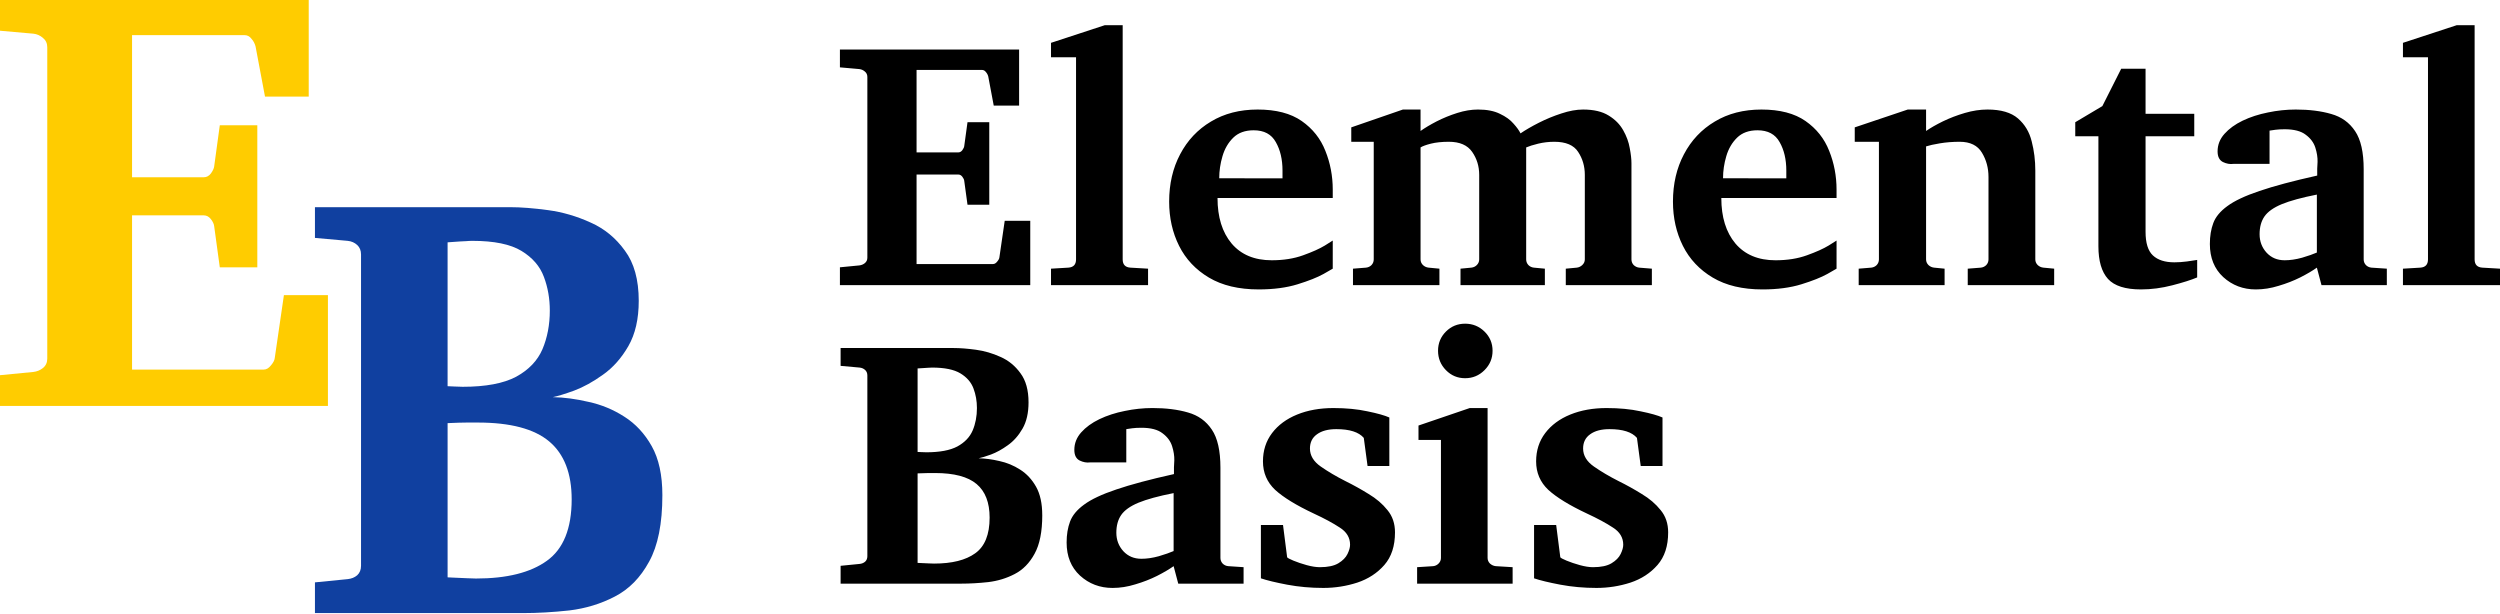
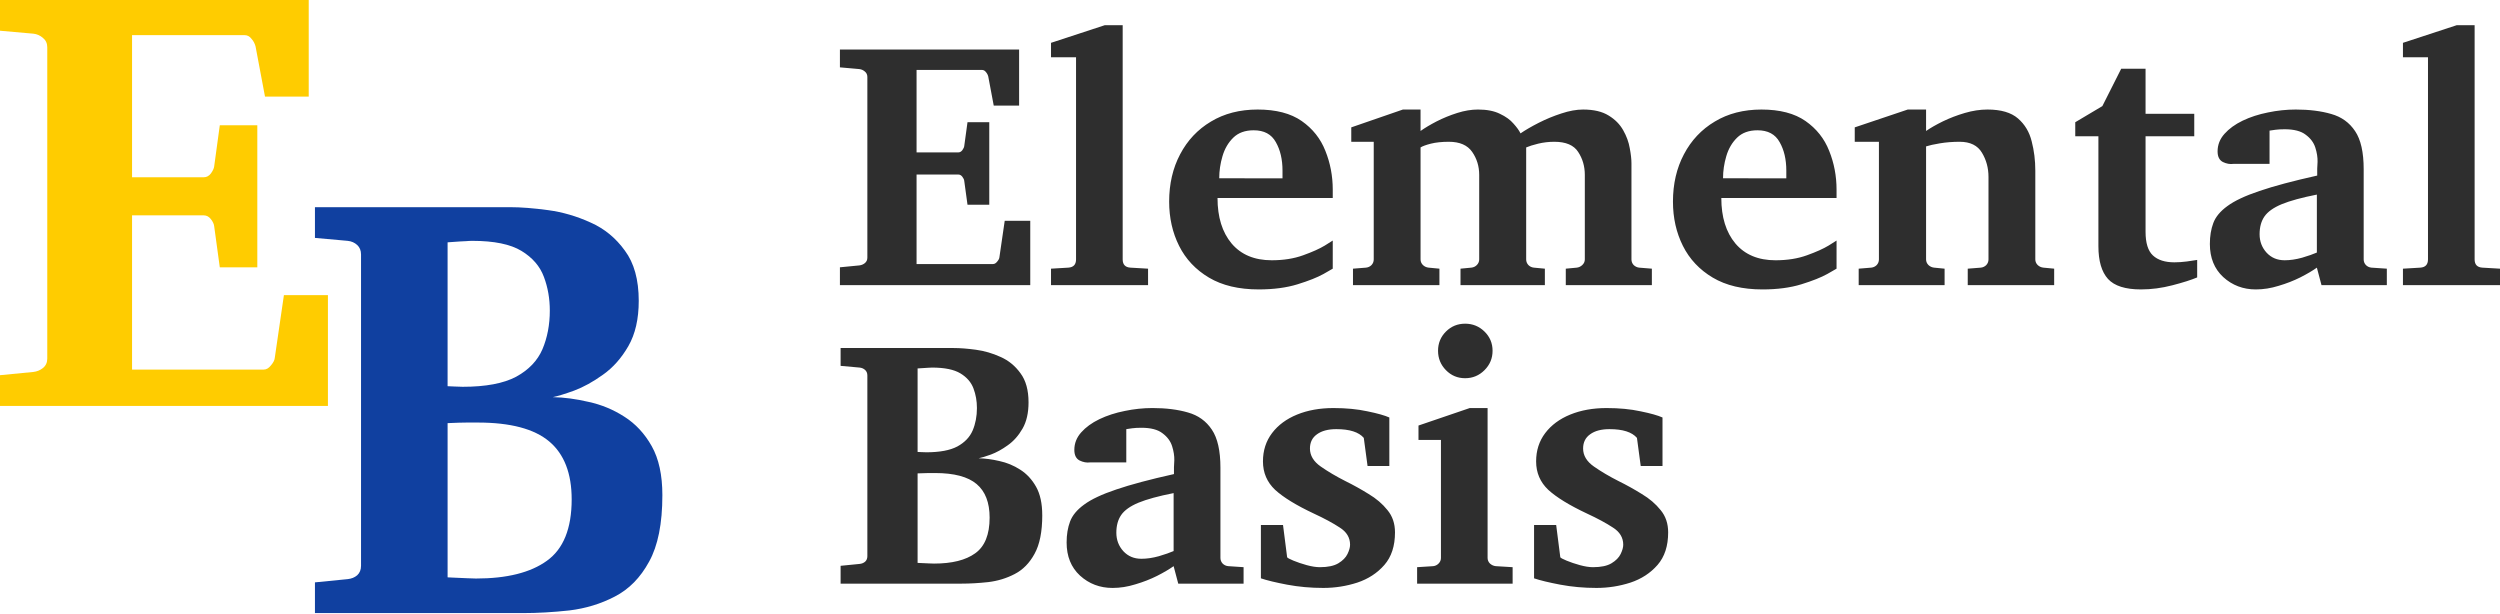
<svg xmlns="http://www.w3.org/2000/svg" width="466.453mm" height="114.393mm" viewBox="0 0 466.453 114.393" version="1.1" id="svg1">
  <defs id="defs1" />
  <g id="g2">
    <path d="M 61.185,75.737 H -9.3132257e-8 V 70.004 L 6.229,69.398 Q 7.221,69.288 7.993,68.681 8.819,68.02 8.819,66.918 V 8.819 q 0,-1.102 -0.827,-1.764 Q 7.221,6.394 6.229,6.284 L -9.3132257e-8,5.733 V -7.5250864e-7 H 57.602 V 18.025 H 49.444 L 47.68,8.654 Q 47.46,7.827 46.908,7.221 46.412,6.559 45.641,6.559 H 24.639 V 33.073 h 13.395 q 0.772,0 1.323,-0.717 0.551,-0.772 0.606,-1.323 l 1.047,-7.662 h 7 v 26.513 h -7 l -1.047,-7.662 q -0.055,-0.606 -0.606,-1.323 -0.551,-0.717 -1.323,-0.717 H 24.639 v 28.773 h 24.584 q 0.717,0 1.323,-0.772 0.661,-0.772 0.717,-1.378 L 52.972,55.066 h 8.213 z" id="text1" style="font-weight:bold;font-size:112.889px;line-height:1.25;font-family:'Charis SIL';-inkscape-font-specification:'Charis SIL, Bold';fill:#ffcc00;stroke-width:0.265" aria-label="E" />
    <path d="m 123.586,92.399 q 0,7.938 -2.48,12.402 -2.425,4.465 -6.394,6.504 -3.914,2.039 -8.489,2.591 -4.52,0.496 -8.709,0.496 H 58.763 v -5.733 l 6.118,-0.606 q 1.047,-0.11 1.764,-0.717 0.717,-0.661 0.717,-1.764 V 47.475 q 0,-1.102 -0.717,-1.764 -0.717,-0.661 -1.764,-0.772 l -6.118,-0.551 v -5.733 h 36.38 q 3.032,0 7.111,0.551 4.079,0.551 7.938,2.315 3.859,1.709 6.394,5.237 2.591,3.473 2.591,9.371 0,5.071 -1.929,8.434 -1.929,3.362 -4.74,5.347 -2.756,1.984 -5.402,2.977 -2.591,0.937 -3.969,1.213 3.142,0.055 6.67,0.882 3.583,0.772 6.67,2.756 3.142,1.984 5.126,5.512 1.984,3.528 1.984,9.15 z M 102.584,57.948 q 0,-3.362 -1.102,-6.284 -1.102,-2.977 -4.189,-4.851 -3.087,-1.874 -9.15,-1.874 -0.606,0 -1.158,0.055 -0.496,0 -3.473,0.22 v 26.844 q 0,0 1.213,0.055 1.268,0.055 1.599,0.055 6.449,0 9.977,-1.874 3.528,-1.929 4.906,-5.126 1.378,-3.252 1.378,-7.221 z m 4.079,35.223 q 0,-7.276 -4.189,-10.804 -4.189,-3.528 -13.339,-3.528 -0.827,0 -2.039,0 -1.213,0 -3.583,0.11 v 28.773 q 0,0 1.158,0.055 1.213,0.055 2.48,0.11 1.323,0.055 1.654,0.055 8.654,0 13.229,-3.307 4.63,-3.307 4.63,-11.465 z" id="text2" style="font-weight:bold;font-size:112.889px;line-height:1.25;font-family:'Charis SIL';-inkscape-font-specification:'Charis SIL, Bold';fill:#1040a0;stroke-width:0.265" aria-label="B" />
  </g>
-   <g id="text4" style="font-weight:bold;font-size:65.525px;line-height:0.85;font-family:'Charis SIL';-inkscape-font-specification:'Charis SIL, Bold';stroke-width:0.154" aria-label="Elemental&#10;Basis">
-     <path d="m 192.227,53.2 h -35.514 v -3.327 l 3.615,-0.352 q 0.576,-0.064 1.024,-0.416 0.48,-0.384 0.48,-1.024 v -33.722 q 0,-0.64 -0.48,-1.024 -0.448,-0.384 -1.024,-0.448 l -3.615,-0.32 V 9.24 h 33.434 V 19.702 h -4.735 l -1.024,-5.439 q -0.128,-0.48 -0.448,-0.832 -0.288,-0.384 -0.736,-0.384 h -12.19 v 15.389 h 7.775 q 0.448,0 0.768,-0.416 0.32,-0.448 0.352,-0.768 l 0.608,-4.447 h 4.063 v 15.389 h -4.063 l -0.608,-4.447 q -0.032,-0.352 -0.352,-0.768 -0.32,-0.416 -0.768,-0.416 h -7.775 v 16.701 h 14.27 q 0.416,0 0.768,-0.448 0.384,-0.448 0.416,-0.8 l 0.992,-6.815 h 4.767 z m 21.98,0 h -18.109 v -3.071 l 3.231,-0.192 q 1.44,-0.096 1.44,-1.536 V 10.679 h -4.671 V 7.992 l 10.046,-3.295 h 3.327 V 48.401 q 0,1.44 1.44,1.536 l 3.295,0.192 z m 34.458,-3.071 q 0,0 -1.728,0.992 -1.728,0.96 -4.831,1.92 -3.103,0.96 -7.263,0.96 -5.567,0 -9.278,-2.208 -3.711,-2.208 -5.567,-5.919 -1.856,-3.711 -1.856,-8.255 0,-4.959 2.048,-8.831 2.048,-3.903 5.759,-6.111 3.711,-2.24 8.703,-2.24 5.151,0 8.223,2.144 3.071,2.144 4.415,5.567 1.376,3.423 1.376,7.231 v 1.568 h -21.5 q 0,5.343 2.624,8.479 2.656,3.135 7.487,3.135 3.295,0 5.855,-0.928 2.592,-0.928 4.063,-1.824 1.472,-0.928 1.472,-0.928 z M 239.291,33.268 v -1.44 q 0,-3.135 -1.248,-5.311 -1.216,-2.208 -4.127,-2.208 -2.4,0 -3.807,1.376 -1.408,1.376 -2.016,3.455 -0.608,2.048 -0.608,4.127 z m 68.916,19.933 h -16.061 v -3.071 l 2.048,-0.192 q 0.576,-0.064 1.024,-0.48 0.48,-0.448 0.48,-1.056 V 32.628 q 0,-2.4 -1.248,-4.287 -1.216,-1.888 -4.447,-1.888 -1.536,0 -3.007,0.352 -1.44,0.352 -2.24,0.704 v 20.892 q 0,0.608 0.416,1.056 0.416,0.416 1.024,0.48 l 2.048,0.192 v 3.071 h -15.741 v -3.071 l 2.016,-0.192 q 0.608,-0.064 1.024,-0.48 0.448,-0.448 0.448,-1.056 V 32.628 q 0,-2.4 -1.312,-4.287 -1.312,-1.888 -4.351,-1.888 -1.952,0 -3.359,0.352 -1.376,0.352 -1.92,0.704 v 20.892 q 0,0.608 0.448,1.056 0.448,0.416 1.056,0.48 l 2.016,0.192 v 3.071 H 252.441 v -3.071 l 2.432,-0.192 q 0.608,-0.064 1.024,-0.48 0.416,-0.448 0.416,-1.056 V 26.453 h -4.191 v -2.688 l 9.63,-3.327 h 3.295 v 3.999 q 1.216,-0.864 3.007,-1.792 1.824,-0.928 3.839,-1.568 2.016,-0.64 3.871,-0.64 2.496,0 4.095,0.8 1.632,0.768 2.528,1.824 0.928,1.024 1.312,1.824 1.408,-0.96 3.423,-1.984 2.016,-1.024 4.191,-1.728 2.208,-0.736 4.063,-0.736 2.975,0 4.767,1.12 1.792,1.088 2.72,2.752 0.928,1.632 1.216,3.327 0.32,1.664 0.32,2.816 v 17.949 q 0,0.608 0.416,1.056 0.448,0.416 1.024,0.48 l 2.368,0.192 z m 34.458,-3.071 q 0,0 -1.728,0.992 -1.728,0.96 -4.831,1.92 -3.103,0.96 -7.263,0.96 -5.567,0 -9.278,-2.208 -3.711,-2.208 -5.567,-5.919 -1.856,-3.711 -1.856,-8.255 0,-4.959 2.048,-8.831 2.048,-3.903 5.759,-6.111 3.711,-2.24 8.703,-2.24 5.151,0 8.223,2.144 3.071,2.144 4.415,5.567 1.376,3.423 1.376,7.231 v 1.568 h -21.5 q 0,5.343 2.624,8.479 2.656,3.135 7.487,3.135 3.295,0 5.855,-0.928 2.592,-0.928 4.063,-1.824 1.472,-0.928 1.472,-0.928 z M 333.292,33.268 v -1.44 q 0,-3.135 -1.248,-5.311 -1.216,-2.208 -4.127,-2.208 -2.4,0 -3.807,1.376 -1.408,1.376 -2.016,3.455 -0.608,2.048 -0.608,4.127 z m 49.976,19.933 h -16.125 v -3.071 l 2.432,-0.192 q 0.608,-0.064 1.024,-0.48 0.416,-0.448 0.416,-1.056 V 33.012 q 0,-2.496 -1.216,-4.511 -1.216,-2.048 -4.159,-2.048 -1.952,0 -3.679,0.288 -1.728,0.288 -2.592,0.576 v 21.084 q 0,0.608 0.448,1.056 0.448,0.416 1.056,0.48 l 1.952,0.192 v 3.071 h -16.029 v -3.071 l 2.336,-0.192 q 0.608,-0.064 1.024,-0.48 0.416,-0.448 0.416,-1.056 V 26.453 h -4.511 v -2.688 l 9.886,-3.327 h 3.423 v 3.999 q 1.248,-0.864 3.135,-1.792 1.92,-0.928 4.095,-1.568 2.176,-0.64 4.223,-0.64 3.775,0 5.695,1.664 1.92,1.664 2.56,4.287 0.672,2.592 0.672,5.439 v 16.573 q 0,0.608 0.448,1.056 0.448,0.416 1.056,0.48 l 2.016,0.192 z m 26.684,-1.44 q -1.664,0.704 -4.639,1.472 -2.944,0.768 -5.855,0.768 -4.351,0 -6.143,-1.952 -1.792,-1.984 -1.792,-6.111 V 25.429 h -4.319 v -2.624 l 5.055,-3.007 3.519,-6.975 h 4.543 v 8.415 h 9.086 v 4.191 h -9.086 v 17.821 q 0,3.135 1.376,4.415 1.376,1.28 3.999,1.28 1.12,0 2.336,-0.16 1.216,-0.16 1.92,-0.288 z m 35.386,1.44 h -12.19 l -0.864,-3.263 q -1.216,0.864 -3.103,1.824 -1.856,0.928 -4.031,1.568 -2.144,0.672 -4.255,0.672 -3.551,0 -6.079,-2.304 -2.496,-2.304 -2.496,-6.175 0,-2.208 0.64,-3.903 0.64,-1.728 2.624,-3.167 1.984,-1.472 5.983,-2.816 4.031,-1.376 10.782,-2.88 0,-0.544 0,-1.28 0.032,-0.768 0.064,-1.28 0.032,-1.248 -0.416,-2.656 -0.448,-1.408 -1.792,-2.4 -1.312,-1.024 -3.935,-1.024 -0.992,0 -1.728,0.096 -0.736,0.096 -1.088,0.16 v 6.207 h -6.751 q -0.96,0.128 -1.952,-0.352 -0.992,-0.512 -0.992,-1.984 0,-1.824 1.28,-3.263 1.28,-1.44 3.391,-2.464 2.144,-1.024 4.735,-1.536 2.592,-0.544 5.183,-0.544 3.775,0 6.623,0.832 2.848,0.8 4.447,3.199 1.6,2.368 1.6,7.103 v 16.829 q 0,0.608 0.416,1.056 0.416,0.416 1.024,0.48 l 2.88,0.192 z m -13.054,-6.079 V 36.307 q -4.223,0.832 -6.559,1.792 -2.304,0.96 -3.231,2.304 -0.896,1.312 -0.896,3.295 0,2.016 1.312,3.455 1.312,1.408 3.359,1.408 1.536,0 3.263,-0.48 1.728,-0.512 2.752,-0.96 z m 34.17,6.079 h -18.109 v -3.071 l 3.231,-0.192 q 1.44,-0.096 1.44,-1.536 V 10.679 h -4.671 V 7.992 l 10.046,-3.295 h 3.327 V 48.401 q 0,1.44 1.44,1.536 l 3.295,0.192 z" id="path4" />
-     <path d="m 194.467,96.131 q 0,4.607 -1.44,7.199 -1.408,2.592 -3.711,3.775 -2.272,1.184 -4.927,1.504 -2.624,0.288 -5.055,0.288 H 156.841 V 105.569 l 3.551,-0.352 q 0.608,-0.064 1.024,-0.416 0.416,-0.384 0.416,-1.024 V 70.055 q 0,-0.64 -0.416,-1.024 -0.416,-0.384 -1.024,-0.448 l -3.551,-0.32 v -3.327 h 21.116 q 1.76,0 4.127,0.32 2.368,0.32 4.607,1.344 2.24,0.992 3.711,3.039 1.504,2.016 1.504,5.439 0,2.944 -1.12,4.895 -1.12,1.952 -2.752,3.103 -1.6,1.152 -3.135,1.728 -1.504,0.544 -2.304,0.704 1.824,0.032 3.871,0.512 2.08,0.448 3.871,1.6 1.824,1.152 2.975,3.199 1.152,2.048 1.152,5.311 z M 182.277,76.134 q 0,-1.952 -0.64,-3.647 -0.64,-1.728 -2.432,-2.816 -1.792,-1.088 -5.311,-1.088 -0.352,0 -0.672,0.032 -0.288,0 -2.016,0.128 v 15.581 q 0,0 0.704,0.032 0.736,0.032 0.928,0.032 3.743,0 5.791,-1.088 2.048,-1.12 2.848,-2.976 0.8,-1.888 0.8,-4.191 z m 2.368,20.445 q 0,-4.223 -2.432,-6.271 -2.432,-2.048 -7.743,-2.048 -0.48,0 -1.184,0 -0.704,0 -2.08,0.064 v 16.701 q 0,0 0.672,0.032 0.704,0.032 1.44,0.064 0.768,0.032 0.96,0.032 5.023,0 7.679,-1.92 2.688,-1.92 2.688,-6.655 z m 47.384,12.318 h -12.19 l -0.864,-3.263 q -1.216,0.864 -3.103,1.824 -1.856,0.928 -4.031,1.568 -2.144,0.672 -4.255,0.672 -3.551,0 -6.079,-2.304 -2.496,-2.304 -2.496,-6.175 0,-2.208 0.64,-3.903 0.64,-1.728 2.624,-3.167 1.984,-1.472 5.983,-2.816 4.031,-1.376 10.782,-2.88 0,-0.544 0,-1.28 0.032,-0.768 0.064,-1.28 0.032,-1.248 -0.416,-2.656 -0.448,-1.408 -1.792,-2.4 -1.312,-1.024 -3.935,-1.024 -0.992,0 -1.728,0.096 -0.736,0.096 -1.088,0.16 v 6.207 h -6.751 q -0.96,0.128 -1.952,-0.352 -0.992,-0.512 -0.992,-1.984 0,-1.824 1.28,-3.263 1.28,-1.44 3.391,-2.464 2.144,-1.024 4.735,-1.536 2.592,-0.544 5.183,-0.544 3.775,0 6.623,0.832 2.848,0.8 4.447,3.199 1.6,2.368 1.6,7.103 v 16.829 q 0,0.608 0.416,1.056 0.416,0.416 1.024,0.48 l 2.88,0.192 z m -13.054,-6.079 V 92.003 q -4.223,0.832 -6.559,1.792 -2.304,0.96 -3.231,2.304 -0.896,1.312 -0.896,3.295 0,2.016 1.312,3.455 1.312,1.408 3.359,1.408 1.536,0 3.263,-0.48 1.728,-0.512 2.752,-0.96 z m 40.249,-15.869 h -4.063 l -0.704,-5.247 q -1.408,-1.632 -5.119,-1.632 -2.304,0 -3.615,0.96 -1.312,0.928 -1.312,2.656 0,1.952 2.016,3.359 2.016,1.408 4.607,2.72 2.208,1.088 4.319,2.4 2.144,1.28 3.519,3.007 1.408,1.696 1.408,4.159 0,3.807 -1.984,6.079 -1.984,2.272 -5.055,3.295 -3.071,0.992 -6.335,0.992 -3.519,0 -6.751,-0.608 -3.199,-0.608 -4.895,-1.184 v -9.95 h 4.127 l 0.768,6.015 q 0.096,0.192 1.184,0.64 1.088,0.448 2.464,0.832 1.408,0.384 2.464,0.384 2.24,0 3.455,-0.736 1.216,-0.736 1.696,-1.728 0.48,-0.992 0.48,-1.728 0,-1.984 -1.92,-3.199 -1.888,-1.248 -4.863,-2.624 -4.895,-2.304 -7.199,-4.415 -2.272,-2.144 -2.272,-5.311 0,-3.039 1.696,-5.279 1.696,-2.24 4.671,-3.455 2.975,-1.216 6.783,-1.216 3.551,0 6.335,0.608 2.816,0.576 4.095,1.152 z M 278.485,65.448 q 0,2.112 -1.504,3.615 -1.504,1.504 -3.615,1.504 -2.112,0 -3.583,-1.504 -1.472,-1.504 -1.472,-3.615 0,-2.112 1.472,-3.583 1.472,-1.472 3.583,-1.472 2.112,0 3.615,1.472 1.504,1.472 1.504,3.583 z m 3.743,43.449 h -17.821 v -3.071 l 3.007,-0.192 q 0.576,-0.064 0.992,-0.48 0.448,-0.448 0.448,-1.056 V 82.085 h -4.191 v -2.688 l 9.566,-3.263 h 3.327 v 27.963 q 0,0.608 0.448,1.056 0.48,0.416 1.056,0.48 l 3.167,0.192 z m 27.963,-21.948 h -4.063 l -0.704,-5.247 q -1.408,-1.632 -5.119,-1.632 -2.304,0 -3.615,0.96 -1.312,0.928 -1.312,2.656 0,1.952 2.016,3.359 2.016,1.408 4.607,2.72 2.208,1.088 4.319,2.4 2.144,1.28 3.519,3.007 1.408,1.696 1.408,4.159 0,3.807 -1.984,6.079 -1.984,2.272 -5.055,3.295 -3.071,0.992 -6.335,0.992 -3.519,0 -6.751,-0.608 -3.199,-0.608 -4.895,-1.184 v -9.95 h 4.127 l 0.768,6.015 q 0.096,0.192 1.184,0.64 1.088,0.448 2.464,0.832 1.408,0.384 2.464,0.384 2.24,0 3.455,-0.736 1.216,-0.736 1.696,-1.728 0.48,-0.992 0.48,-1.728 0,-1.984 -1.92,-3.199 -1.888,-1.248 -4.863,-2.624 -4.895,-2.304 -7.199,-4.415 -2.272,-2.144 -2.272,-5.311 0,-3.039 1.696,-5.279 1.696,-2.24 4.671,-3.455 2.975,-1.216 6.783,-1.216 3.551,0 6.335,0.608 2.816,0.576 4.095,1.152 z" id="path5" />
+   <g id="text4" style="font-weight:bold;font-size:65.525px;line-height:0.85;font-family:'Charis SIL';-inkscape-font-specification:'Charis SIL, Bold';stroke-width:0.154;fill:#2e2e2e;fill-opacity:1" aria-label="Elemental&#10;Basis">
+     <path d="m 192.227,53.2 h -35.514 v -3.327 l 3.615,-0.352 q 0.576,-0.064 1.024,-0.416 0.48,-0.384 0.48,-1.024 v -33.722 q 0,-0.64 -0.48,-1.024 -0.448,-0.384 -1.024,-0.448 l -3.615,-0.32 V 9.24 h 33.434 V 19.702 h -4.735 l -1.024,-5.439 q -0.128,-0.48 -0.448,-0.832 -0.288,-0.384 -0.736,-0.384 h -12.19 v 15.389 h 7.775 q 0.448,0 0.768,-0.416 0.32,-0.448 0.352,-0.768 l 0.608,-4.447 h 4.063 v 15.389 h -4.063 l -0.608,-4.447 q -0.032,-0.352 -0.352,-0.768 -0.32,-0.416 -0.768,-0.416 h -7.775 v 16.701 h 14.27 q 0.416,0 0.768,-0.448 0.384,-0.448 0.416,-0.8 l 0.992,-6.815 h 4.767 z m 21.98,0 h -18.109 v -3.071 l 3.231,-0.192 q 1.44,-0.096 1.44,-1.536 V 10.679 h -4.671 V 7.992 l 10.046,-3.295 h 3.327 V 48.401 q 0,1.44 1.44,1.536 l 3.295,0.192 z m 34.458,-3.071 q 0,0 -1.728,0.992 -1.728,0.96 -4.831,1.92 -3.103,0.96 -7.263,0.96 -5.567,0 -9.278,-2.208 -3.711,-2.208 -5.567,-5.919 -1.856,-3.711 -1.856,-8.255 0,-4.959 2.048,-8.831 2.048,-3.903 5.759,-6.111 3.711,-2.24 8.703,-2.24 5.151,0 8.223,2.144 3.071,2.144 4.415,5.567 1.376,3.423 1.376,7.231 v 1.568 h -21.5 q 0,5.343 2.624,8.479 2.656,3.135 7.487,3.135 3.295,0 5.855,-0.928 2.592,-0.928 4.063,-1.824 1.472,-0.928 1.472,-0.928 z M 239.291,33.268 v -1.44 q 0,-3.135 -1.248,-5.311 -1.216,-2.208 -4.127,-2.208 -2.4,0 -3.807,1.376 -1.408,1.376 -2.016,3.455 -0.608,2.048 -0.608,4.127 z m 68.916,19.933 h -16.061 v -3.071 l 2.048,-0.192 q 0.576,-0.064 1.024,-0.48 0.48,-0.448 0.48,-1.056 V 32.628 q 0,-2.4 -1.248,-4.287 -1.216,-1.888 -4.447,-1.888 -1.536,0 -3.007,0.352 -1.44,0.352 -2.24,0.704 v 20.892 q 0,0.608 0.416,1.056 0.416,0.416 1.024,0.48 l 2.048,0.192 v 3.071 h -15.741 v -3.071 l 2.016,-0.192 q 0.608,-0.064 1.024,-0.48 0.448,-0.448 0.448,-1.056 V 32.628 q 0,-2.4 -1.312,-4.287 -1.312,-1.888 -4.351,-1.888 -1.952,0 -3.359,0.352 -1.376,0.352 -1.92,0.704 v 20.892 q 0,0.608 0.448,1.056 0.448,0.416 1.056,0.48 l 2.016,0.192 v 3.071 H 252.441 v -3.071 l 2.432,-0.192 q 0.608,-0.064 1.024,-0.48 0.416,-0.448 0.416,-1.056 V 26.453 h -4.191 v -2.688 l 9.63,-3.327 h 3.295 v 3.999 q 1.216,-0.864 3.007,-1.792 1.824,-0.928 3.839,-1.568 2.016,-0.64 3.871,-0.64 2.496,0 4.095,0.8 1.632,0.768 2.528,1.824 0.928,1.024 1.312,1.824 1.408,-0.96 3.423,-1.984 2.016,-1.024 4.191,-1.728 2.208,-0.736 4.063,-0.736 2.975,0 4.767,1.12 1.792,1.088 2.72,2.752 0.928,1.632 1.216,3.327 0.32,1.664 0.32,2.816 v 17.949 q 0,0.608 0.416,1.056 0.448,0.416 1.024,0.48 l 2.368,0.192 z m 34.458,-3.071 q 0,0 -1.728,0.992 -1.728,0.96 -4.831,1.92 -3.103,0.96 -7.263,0.96 -5.567,0 -9.278,-2.208 -3.711,-2.208 -5.567,-5.919 -1.856,-3.711 -1.856,-8.255 0,-4.959 2.048,-8.831 2.048,-3.903 5.759,-6.111 3.711,-2.24 8.703,-2.24 5.151,0 8.223,2.144 3.071,2.144 4.415,5.567 1.376,3.423 1.376,7.231 v 1.568 h -21.5 q 0,5.343 2.624,8.479 2.656,3.135 7.487,3.135 3.295,0 5.855,-0.928 2.592,-0.928 4.063,-1.824 1.472,-0.928 1.472,-0.928 z M 333.292,33.268 v -1.44 q 0,-3.135 -1.248,-5.311 -1.216,-2.208 -4.127,-2.208 -2.4,0 -3.807,1.376 -1.408,1.376 -2.016,3.455 -0.608,2.048 -0.608,4.127 z m 49.976,19.933 h -16.125 v -3.071 l 2.432,-0.192 q 0.608,-0.064 1.024,-0.48 0.416,-0.448 0.416,-1.056 V 33.012 q 0,-2.496 -1.216,-4.511 -1.216,-2.048 -4.159,-2.048 -1.952,0 -3.679,0.288 -1.728,0.288 -2.592,0.576 v 21.084 q 0,0.608 0.448,1.056 0.448,0.416 1.056,0.48 l 1.952,0.192 v 3.071 h -16.029 v -3.071 l 2.336,-0.192 q 0.608,-0.064 1.024,-0.48 0.416,-0.448 0.416,-1.056 V 26.453 h -4.511 v -2.688 l 9.886,-3.327 h 3.423 v 3.999 q 1.248,-0.864 3.135,-1.792 1.92,-0.928 4.095,-1.568 2.176,-0.64 4.223,-0.64 3.775,0 5.695,1.664 1.92,1.664 2.56,4.287 0.672,2.592 0.672,5.439 v 16.573 q 0,0.608 0.448,1.056 0.448,0.416 1.056,0.48 l 2.016,0.192 z m 26.684,-1.44 q -1.664,0.704 -4.639,1.472 -2.944,0.768 -5.855,0.768 -4.351,0 -6.143,-1.952 -1.792,-1.984 -1.792,-6.111 V 25.429 h -4.319 v -2.624 l 5.055,-3.007 3.519,-6.975 h 4.543 v 8.415 h 9.086 v 4.191 h -9.086 v 17.821 q 0,3.135 1.376,4.415 1.376,1.28 3.999,1.28 1.12,0 2.336,-0.16 1.216,-0.16 1.92,-0.288 z m 35.386,1.44 h -12.19 l -0.864,-3.263 q -1.216,0.864 -3.103,1.824 -1.856,0.928 -4.031,1.568 -2.144,0.672 -4.255,0.672 -3.551,0 -6.079,-2.304 -2.496,-2.304 -2.496,-6.175 0,-2.208 0.64,-3.903 0.64,-1.728 2.624,-3.167 1.984,-1.472 5.983,-2.816 4.031,-1.376 10.782,-2.88 0,-0.544 0,-1.28 0.032,-0.768 0.064,-1.28 0.032,-1.248 -0.416,-2.656 -0.448,-1.408 -1.792,-2.4 -1.312,-1.024 -3.935,-1.024 -0.992,0 -1.728,0.096 -0.736,0.096 -1.088,0.16 v 6.207 h -6.751 q -0.96,0.128 -1.952,-0.352 -0.992,-0.512 -0.992,-1.984 0,-1.824 1.28,-3.263 1.28,-1.44 3.391,-2.464 2.144,-1.024 4.735,-1.536 2.592,-0.544 5.183,-0.544 3.775,0 6.623,0.832 2.848,0.8 4.447,3.199 1.6,2.368 1.6,7.103 v 16.829 q 0,0.608 0.416,1.056 0.416,0.416 1.024,0.48 l 2.88,0.192 z m -13.054,-6.079 V 36.307 q -4.223,0.832 -6.559,1.792 -2.304,0.96 -3.231,2.304 -0.896,1.312 -0.896,3.295 0,2.016 1.312,3.455 1.312,1.408 3.359,1.408 1.536,0 3.263,-0.48 1.728,-0.512 2.752,-0.96 z m 34.17,6.079 h -18.109 v -3.071 l 3.231,-0.192 q 1.44,-0.096 1.44,-1.536 V 10.679 h -4.671 V 7.992 l 10.046,-3.295 h 3.327 V 48.401 q 0,1.44 1.44,1.536 l 3.295,0.192 z" id="path4" style="fill:#2e2e2e;fill-opacity:1" />
+     <path d="m 194.467,96.131 q 0,4.607 -1.44,7.199 -1.408,2.592 -3.711,3.775 -2.272,1.184 -4.927,1.504 -2.624,0.288 -5.055,0.288 H 156.841 V 105.569 l 3.551,-0.352 q 0.608,-0.064 1.024,-0.416 0.416,-0.384 0.416,-1.024 V 70.055 q 0,-0.64 -0.416,-1.024 -0.416,-0.384 -1.024,-0.448 l -3.551,-0.32 v -3.327 h 21.116 q 1.76,0 4.127,0.32 2.368,0.32 4.607,1.344 2.24,0.992 3.711,3.039 1.504,2.016 1.504,5.439 0,2.944 -1.12,4.895 -1.12,1.952 -2.752,3.103 -1.6,1.152 -3.135,1.728 -1.504,0.544 -2.304,0.704 1.824,0.032 3.871,0.512 2.08,0.448 3.871,1.6 1.824,1.152 2.975,3.199 1.152,2.048 1.152,5.311 z M 182.277,76.134 q 0,-1.952 -0.64,-3.647 -0.64,-1.728 -2.432,-2.816 -1.792,-1.088 -5.311,-1.088 -0.352,0 -0.672,0.032 -0.288,0 -2.016,0.128 v 15.581 q 0,0 0.704,0.032 0.736,0.032 0.928,0.032 3.743,0 5.791,-1.088 2.048,-1.12 2.848,-2.976 0.8,-1.888 0.8,-4.191 z m 2.368,20.445 q 0,-4.223 -2.432,-6.271 -2.432,-2.048 -7.743,-2.048 -0.48,0 -1.184,0 -0.704,0 -2.08,0.064 v 16.701 q 0,0 0.672,0.032 0.704,0.032 1.44,0.064 0.768,0.032 0.96,0.032 5.023,0 7.679,-1.92 2.688,-1.92 2.688,-6.655 z m 47.384,12.318 h -12.19 l -0.864,-3.263 q -1.216,0.864 -3.103,1.824 -1.856,0.928 -4.031,1.568 -2.144,0.672 -4.255,0.672 -3.551,0 -6.079,-2.304 -2.496,-2.304 -2.496,-6.175 0,-2.208 0.64,-3.903 0.64,-1.728 2.624,-3.167 1.984,-1.472 5.983,-2.816 4.031,-1.376 10.782,-2.88 0,-0.544 0,-1.28 0.032,-0.768 0.064,-1.28 0.032,-1.248 -0.416,-2.656 -0.448,-1.408 -1.792,-2.4 -1.312,-1.024 -3.935,-1.024 -0.992,0 -1.728,0.096 -0.736,0.096 -1.088,0.16 v 6.207 h -6.751 q -0.96,0.128 -1.952,-0.352 -0.992,-0.512 -0.992,-1.984 0,-1.824 1.28,-3.263 1.28,-1.44 3.391,-2.464 2.144,-1.024 4.735,-1.536 2.592,-0.544 5.183,-0.544 3.775,0 6.623,0.832 2.848,0.8 4.447,3.199 1.6,2.368 1.6,7.103 v 16.829 q 0,0.608 0.416,1.056 0.416,0.416 1.024,0.48 l 2.88,0.192 z m -13.054,-6.079 V 92.003 q -4.223,0.832 -6.559,1.792 -2.304,0.96 -3.231,2.304 -0.896,1.312 -0.896,3.295 0,2.016 1.312,3.455 1.312,1.408 3.359,1.408 1.536,0 3.263,-0.48 1.728,-0.512 2.752,-0.96 z m 40.249,-15.869 h -4.063 l -0.704,-5.247 q -1.408,-1.632 -5.119,-1.632 -2.304,0 -3.615,0.96 -1.312,0.928 -1.312,2.656 0,1.952 2.016,3.359 2.016,1.408 4.607,2.72 2.208,1.088 4.319,2.4 2.144,1.28 3.519,3.007 1.408,1.696 1.408,4.159 0,3.807 -1.984,6.079 -1.984,2.272 -5.055,3.295 -3.071,0.992 -6.335,0.992 -3.519,0 -6.751,-0.608 -3.199,-0.608 -4.895,-1.184 v -9.95 h 4.127 l 0.768,6.015 q 0.096,0.192 1.184,0.64 1.088,0.448 2.464,0.832 1.408,0.384 2.464,0.384 2.24,0 3.455,-0.736 1.216,-0.736 1.696,-1.728 0.48,-0.992 0.48,-1.728 0,-1.984 -1.92,-3.199 -1.888,-1.248 -4.863,-2.624 -4.895,-2.304 -7.199,-4.415 -2.272,-2.144 -2.272,-5.311 0,-3.039 1.696,-5.279 1.696,-2.24 4.671,-3.455 2.975,-1.216 6.783,-1.216 3.551,0 6.335,0.608 2.816,0.576 4.095,1.152 z M 278.485,65.448 q 0,2.112 -1.504,3.615 -1.504,1.504 -3.615,1.504 -2.112,0 -3.583,-1.504 -1.472,-1.504 -1.472,-3.615 0,-2.112 1.472,-3.583 1.472,-1.472 3.583,-1.472 2.112,0 3.615,1.472 1.504,1.472 1.504,3.583 z m 3.743,43.449 h -17.821 v -3.071 l 3.007,-0.192 q 0.576,-0.064 0.992,-0.48 0.448,-0.448 0.448,-1.056 V 82.085 h -4.191 v -2.688 l 9.566,-3.263 h 3.327 v 27.963 q 0,0.608 0.448,1.056 0.48,0.416 1.056,0.48 l 3.167,0.192 z m 27.963,-21.948 h -4.063 l -0.704,-5.247 q -1.408,-1.632 -5.119,-1.632 -2.304,0 -3.615,0.96 -1.312,0.928 -1.312,2.656 0,1.952 2.016,3.359 2.016,1.408 4.607,2.72 2.208,1.088 4.319,2.4 2.144,1.28 3.519,3.007 1.408,1.696 1.408,4.159 0,3.807 -1.984,6.079 -1.984,2.272 -5.055,3.295 -3.071,0.992 -6.335,0.992 -3.519,0 -6.751,-0.608 -3.199,-0.608 -4.895,-1.184 v -9.95 h 4.127 l 0.768,6.015 q 0.096,0.192 1.184,0.64 1.088,0.448 2.464,0.832 1.408,0.384 2.464,0.384 2.24,0 3.455,-0.736 1.216,-0.736 1.696,-1.728 0.48,-0.992 0.48,-1.728 0,-1.984 -1.92,-3.199 -1.888,-1.248 -4.863,-2.624 -4.895,-2.304 -7.199,-4.415 -2.272,-2.144 -2.272,-5.311 0,-3.039 1.696,-5.279 1.696,-2.24 4.671,-3.455 2.975,-1.216 6.783,-1.216 3.551,0 6.335,0.608 2.816,0.576 4.095,1.152 z" id="path5" style="fill:#2e2e2e;fill-opacity:1" />
  </g>
</svg>
